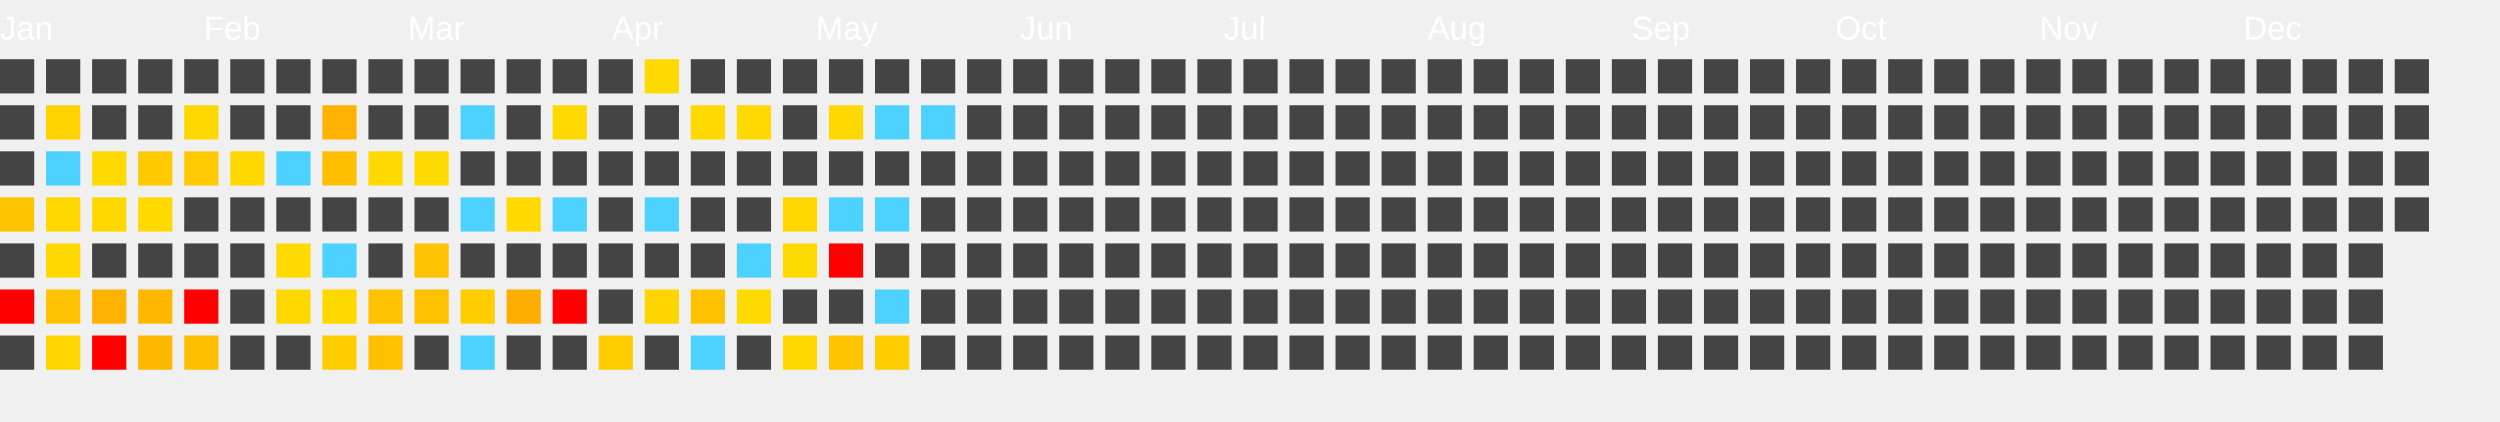
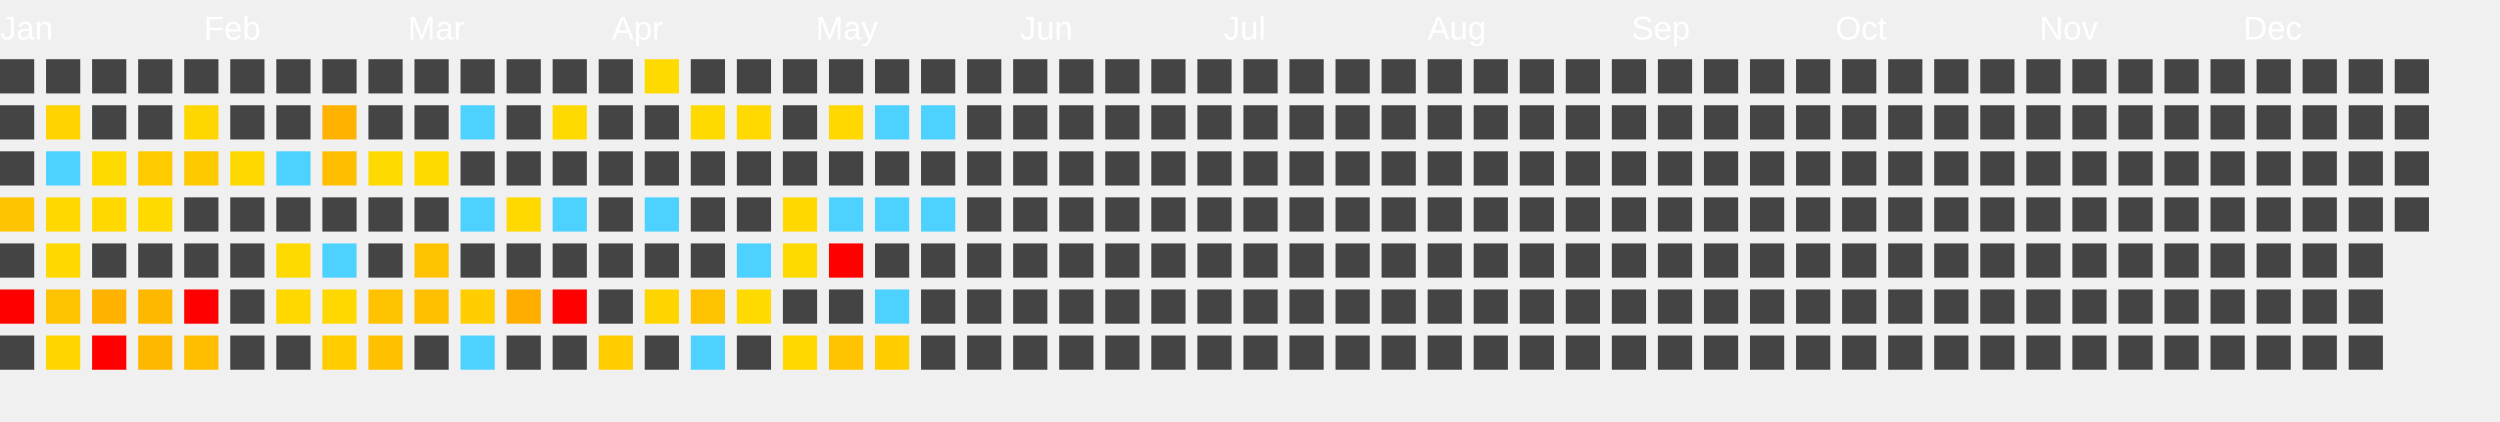
<svg xmlns="http://www.w3.org/2000/svg" baseProfile="full" height="32mm" version="1.1" viewBox="0,0,190,32" width="190mm">
  <defs />
  <rect fill="none" height="32" width="190" x="0" y="0" />
  <text fill="#FFFFFF" style="font-size:2.5px; font-family:Arial" x="0.0" y="3.0">Jan</text>
  <text fill="#FFFFFF" style="font-size:2.5px; font-family:Arial" x="15.5" y="3.0">Feb</text>
  <text fill="#FFFFFF" style="font-size:2.5px; font-family:Arial" x="31.0" y="3.0">Mar</text>
  <text fill="#FFFFFF" style="font-size:2.5px; font-family:Arial" x="46.5" y="3.0">Apr</text>
  <text fill="#FFFFFF" style="font-size:2.5px; font-family:Arial" x="62.0" y="3.0">May</text>
  <text fill="#FFFFFF" style="font-size:2.5px; font-family:Arial" x="77.5" y="3.0">Jun</text>
  <text fill="#FFFFFF" style="font-size:2.5px; font-family:Arial" x="93.0" y="3.0">Jul</text>
  <text fill="#FFFFFF" style="font-size:2.5px; font-family:Arial" x="108.5" y="3.0">Aug</text>
  <text fill="#FFFFFF" style="font-size:2.5px; font-family:Arial" x="124.0" y="3.0">Sep</text>
  <text fill="#FFFFFF" style="font-size:2.5px; font-family:Arial" x="139.5" y="3.0">Oct</text>
  <text fill="#FFFFFF" style="font-size:2.5px; font-family:Arial" x="155.0" y="3.0">Nov</text>
  <text fill="#FFFFFF" style="font-size:2.5px; font-family:Arial" x="170.5" y="3.0">Dec</text>
  <rect fill="#444444" height="2.6" width="2.6" x="0.0" y="4.5" />
  <rect fill="#444444" height="2.6" width="2.6" x="0.0" y="8.0" />
  <rect fill="#444444" height="2.6" width="2.6" x="0.0" y="11.5" />
  <rect fill="#ffc400" height="2.6" width="2.6" x="0.0" y="15.0" />
  <rect fill="#444444" height="2.6" width="2.6" x="0.0" y="18.5" />
  <rect fill="red" height="2.6" width="2.6" x="0.0" y="22.0" />
  <rect fill="#444444" height="2.6" width="2.6" x="0.0" y="25.5" />
  <rect fill="#444444" height="2.6" width="2.6" x="3.5" y="4.5" />
  <rect fill="#ffd200" height="2.6" width="2.6" x="3.5" y="8.0" />
  <rect fill="#4dd2ff" height="2.6" width="2.6" x="3.5" y="11.5" />
  <rect fill="#ffd800" height="2.6" width="2.6" x="3.5" y="15.0" />
  <rect fill="#ffd800" height="2.6" width="2.6" x="3.5" y="18.5" />
  <rect fill="#ffc200" height="2.6" width="2.6" x="3.5" y="22.0" />
  <rect fill="#ffd600" height="2.6" width="2.6" x="3.5" y="25.5" />
  <rect fill="#444444" height="2.6" width="2.6" x="7.0" y="4.5" />
  <rect fill="#444444" height="2.6" width="2.6" x="7.0" y="8.0" />
  <rect fill="#ffda00" height="2.6" width="2.6" x="7.0" y="11.5" />
  <rect fill="#ffd800" height="2.6" width="2.6" x="7.0" y="15.0" />
  <rect fill="#444444" height="2.6" width="2.6" x="7.0" y="18.5" />
  <rect fill="#ffb300" height="2.6" width="2.6" x="7.0" y="22.0" />
  <rect fill="red" height="2.6" width="2.6" x="7.0" y="25.5" />
  <rect fill="#444444" height="2.6" width="2.6" x="10.5" y="4.5" />
  <rect fill="#444444" height="2.6" width="2.6" x="10.5" y="8.0" />
  <rect fill="#ffca00" height="2.6" width="2.6" x="10.5" y="11.5" />
  <rect fill="#ffda00" height="2.6" width="2.6" x="10.5" y="15.0" />
  <rect fill="#444444" height="2.6" width="2.6" x="10.5" y="18.5" />
  <rect fill="#ffb800" height="2.6" width="2.6" x="10.5" y="22.0" />
  <rect fill="#ffb800" height="2.6" width="2.6" x="10.5" y="25.5" />
  <rect fill="#444444" height="2.6" width="2.6" x="14.0" y="4.5" />
  <rect fill="#ffd700" height="2.6" width="2.6" x="14.0" y="8.0" />
  <rect fill="#ffc900" height="2.6" width="2.6" x="14.0" y="11.5" />
  <rect fill="#444444" height="2.6" width="2.6" x="14.0" y="15.0" />
  <rect fill="#444444" height="2.6" width="2.6" x="14.0" y="18.5" />
  <rect fill="red" height="2.6" width="2.6" x="14.0" y="22.0" />
  <rect fill="#ffbe00" height="2.6" width="2.6" x="14.0" y="25.5" />
  <rect fill="#444444" height="2.6" width="2.6" x="17.5" y="4.5" />
  <rect fill="#444444" height="2.6" width="2.6" x="17.5" y="8.0" />
  <rect fill="#ffd800" height="2.6" width="2.6" x="17.5" y="11.5" />
  <rect fill="#444444" height="2.6" width="2.6" x="17.5" y="15.0" />
  <rect fill="#444444" height="2.6" width="2.6" x="17.5" y="18.5" />
  <rect fill="#444444" height="2.6" width="2.6" x="17.5" y="22.0" />
  <rect fill="#444444" height="2.6" width="2.6" x="17.5" y="25.5" />
  <rect fill="#444444" height="2.6" width="2.6" x="21.0" y="4.5" />
  <rect fill="#444444" height="2.6" width="2.6" x="21.0" y="8.0" />
  <rect fill="#4dd2ff" height="2.6" width="2.6" x="21.0" y="11.5" />
  <rect fill="#444444" height="2.6" width="2.6" x="21.0" y="15.0" />
  <rect fill="#ffda00" height="2.6" width="2.6" x="21.0" y="18.5" />
  <rect fill="#ffd800" height="2.6" width="2.6" x="21.0" y="22.0" />
  <rect fill="#444444" height="2.6" width="2.6" x="21.0" y="25.5" />
  <rect fill="#444444" height="2.6" width="2.6" x="24.5" y="4.5" />
  <rect fill="#ffb300" height="2.6" width="2.6" x="24.5" y="8.0" />
  <rect fill="#ffbe00" height="2.6" width="2.6" x="24.5" y="11.5" />
  <rect fill="#444444" height="2.6" width="2.6" x="24.5" y="15.0" />
  <rect fill="#4dd2ff" height="2.6" width="2.6" x="24.5" y="18.5" />
  <rect fill="#ffd800" height="2.6" width="2.6" x="24.5" y="22.0" />
  <rect fill="#ffcd00" height="2.6" width="2.6" x="24.5" y="25.5" />
  <rect fill="#444444" height="2.6" width="2.6" x="28.0" y="4.5" />
  <rect fill="#444444" height="2.6" width="2.6" x="28.0" y="8.0" />
  <rect fill="#ffda00" height="2.6" width="2.6" x="28.0" y="11.5" />
  <rect fill="#444444" height="2.6" width="2.6" x="28.0" y="15.0" />
  <rect fill="#444444" height="2.6" width="2.6" x="28.0" y="18.5" />
  <rect fill="#ffc200" height="2.6" width="2.6" x="28.0" y="22.0" />
  <rect fill="#ffc000" height="2.6" width="2.6" x="28.0" y="25.5" />
  <rect fill="#444444" height="2.6" width="2.6" x="31.5" y="4.5" />
  <rect fill="#444444" height="2.6" width="2.6" x="31.5" y="8.0" />
  <rect fill="#ffda00" height="2.6" width="2.6" x="31.5" y="11.5" />
  <rect fill="#444444" height="2.6" width="2.6" x="31.5" y="15.0" />
  <rect fill="#ffc200" height="2.6" width="2.6" x="31.5" y="18.5" />
  <rect fill="#ffc000" height="2.6" width="2.6" x="31.5" y="22.0" />
  <rect fill="#444444" height="2.6" width="2.6" x="31.5" y="25.5" />
  <rect fill="#444444" height="2.6" width="2.6" x="35.0" y="4.5" />
  <rect fill="#4dd2ff" height="2.6" width="2.6" x="35.0" y="8.0" />
  <rect fill="#444444" height="2.6" width="2.6" x="35.0" y="11.5" />
  <rect fill="#4dd2ff" height="2.6" width="2.6" x="35.0" y="15.0" />
  <rect fill="#444444" height="2.6" width="2.6" x="35.0" y="18.5" />
  <rect fill="#ffcd00" height="2.6" width="2.6" x="35.0" y="22.0" />
  <rect fill="#4dd2ff" height="2.6" width="2.6" x="35.0" y="25.5" />
  <rect fill="#444444" height="2.6" width="2.6" x="38.5" y="4.5" />
  <rect fill="#444444" height="2.6" width="2.6" x="38.5" y="8.0" />
  <rect fill="#444444" height="2.6" width="2.6" x="38.5" y="11.5" />
  <rect fill="#ffd900" height="2.6" width="2.6" x="38.5" y="15.0" />
  <rect fill="#444444" height="2.6" width="2.6" x="38.5" y="18.5" />
  <rect fill="#ffae00" height="2.6" width="2.6" x="38.5" y="22.0" />
  <rect fill="#444444" height="2.6" width="2.6" x="38.5" y="25.5" />
  <rect fill="#444444" height="2.6" width="2.6" x="42.0" y="4.5" />
  <rect fill="#ffda00" height="2.6" width="2.6" x="42.0" y="8.0" />
  <rect fill="#444444" height="2.6" width="2.6" x="42.0" y="11.5" />
  <rect fill="#4dd2ff" height="2.6" width="2.6" x="42.0" y="15.0" />
  <rect fill="#444444" height="2.6" width="2.6" x="42.0" y="18.5" />
  <rect fill="red" height="2.6" width="2.6" x="42.0" y="22.0" />
  <rect fill="#444444" height="2.6" width="2.6" x="42.0" y="25.5" />
  <rect fill="#444444" height="2.6" width="2.6" x="45.5" y="4.5" />
  <rect fill="#444444" height="2.6" width="2.6" x="45.5" y="8.0" />
  <rect fill="#444444" height="2.6" width="2.6" x="45.5" y="11.5" />
  <rect fill="#444444" height="2.6" width="2.6" x="45.5" y="15.0" />
  <rect fill="#444444" height="2.6" width="2.6" x="45.5" y="18.5" />
  <rect fill="#444444" height="2.6" width="2.6" x="45.5" y="22.0" />
  <rect fill="#ffcd00" height="2.6" width="2.6" x="45.5" y="25.5" />
  <rect fill="#ffda00" height="2.6" width="2.6" x="49.0" y="4.5" />
  <rect fill="#444444" height="2.6" width="2.6" x="49.0" y="8.0" />
  <rect fill="#444444" height="2.6" width="2.6" x="49.0" y="11.5" />
  <rect fill="#4dd2ff" height="2.6" width="2.6" x="49.0" y="15.0" />
  <rect fill="#444444" height="2.6" width="2.6" x="49.0" y="18.5" />
  <rect fill="#ffd500" height="2.6" width="2.6" x="49.0" y="22.0" />
  <rect fill="#444444" height="2.6" width="2.6" x="49.0" y="25.5" />
  <rect fill="#444444" height="2.6" width="2.6" x="52.5" y="4.5" />
  <rect fill="#ffda00" height="2.6" width="2.6" x="52.5" y="8.0" />
  <rect fill="#444444" height="2.6" width="2.6" x="52.5" y="11.5" />
  <rect fill="#444444" height="2.6" width="2.6" x="52.5" y="15.0" />
  <rect fill="#444444" height="2.6" width="2.6" x="52.5" y="18.5" />
  <rect fill="#ffc200" height="2.6" width="2.6" x="52.5" y="22.0" />
  <rect fill="#4dd2ff" height="2.6" width="2.6" x="52.5" y="25.5" />
  <rect fill="#444444" height="2.6" width="2.6" x="56.0" y="4.5" />
  <rect fill="#ffd900" height="2.6" width="2.6" x="56.0" y="8.0" />
  <rect fill="#444444" height="2.6" width="2.6" x="56.0" y="11.5" />
  <rect fill="#444444" height="2.6" width="2.6" x="56.0" y="15.0" />
  <rect fill="#4dd2ff" height="2.6" width="2.6" x="56.0" y="18.5" />
  <rect fill="#ffda00" height="2.6" width="2.6" x="56.0" y="22.0" />
  <rect fill="#444444" height="2.6" width="2.6" x="56.0" y="25.5" />
  <rect fill="#444444" height="2.6" width="2.6" x="59.5" y="4.5" />
  <rect fill="#444444" height="2.6" width="2.6" x="59.5" y="8.0" />
  <rect fill="#444444" height="2.6" width="2.6" x="59.5" y="11.5" />
  <rect fill="#ffd800" height="2.6" width="2.6" x="59.5" y="15.0" />
  <rect fill="#ffda00" height="2.6" width="2.6" x="59.5" y="18.5" />
  <rect fill="#444444" height="2.6" width="2.6" x="59.5" y="22.0" />
  <rect fill="#ffd800" height="2.6" width="2.6" x="59.5" y="25.5" />
  <rect fill="#444444" height="2.6" width="2.6" x="63.0" y="4.5" />
  <rect fill="#ffd800" height="2.6" width="2.6" x="63.0" y="8.0" />
  <rect fill="#444444" height="2.6" width="2.6" x="63.0" y="11.5" />
  <rect fill="#4dd2ff" height="2.6" width="2.6" x="63.0" y="15.0" />
  <rect fill="red" height="2.6" width="2.6" x="63.0" y="18.5" />
  <rect fill="#444444" height="2.6" width="2.6" x="63.0" y="22.0" />
  <rect fill="#ffc300" height="2.6" width="2.6" x="63.0" y="25.5" />
  <rect fill="#444444" height="2.6" width="2.6" x="66.5" y="4.5" />
  <rect fill="#4dd2ff" height="2.6" width="2.6" x="66.5" y="8.0" />
  <rect fill="#444444" height="2.6" width="2.6" x="66.5" y="11.5" />
  <rect fill="#4dd2ff" height="2.6" width="2.6" x="66.5" y="15.0" />
  <rect fill="#444444" height="2.6" width="2.6" x="66.5" y="18.5" />
  <rect fill="#4dd2ff" height="2.6" width="2.6" x="66.5" y="22.0" />
  <rect fill="#ffcd00" height="2.6" width="2.6" x="66.5" y="25.5" />
  <rect fill="#444444" height="2.6" width="2.6" x="70.0" y="4.5" />
  <rect fill="#4dd2ff" height="2.6" width="2.6" x="70.0" y="8.0" />
  <rect fill="#444444" height="2.6" width="2.6" x="70.0" y="11.5" />
-   <rect fill="#444444" height="2.6" width="2.6" x="70.0" y="15.0" />
+   <rect fill="#4dd2ff" height="2.6" width="2.6" x="70.0" y="15.0" />
  <rect fill="#444444" height="2.6" width="2.6" x="70.0" y="18.5" />
  <rect fill="#444444" height="2.6" width="2.6" x="70.0" y="22.0" />
  <rect fill="#444444" height="2.6" width="2.6" x="70.0" y="25.5" />
  <rect fill="#444444" height="2.6" width="2.6" x="73.5" y="4.5" />
  <rect fill="#444444" height="2.6" width="2.6" x="73.5" y="8.0" />
  <rect fill="#444444" height="2.6" width="2.6" x="73.5" y="11.5" />
  <rect fill="#444444" height="2.6" width="2.6" x="73.5" y="15.0" />
  <rect fill="#444444" height="2.6" width="2.6" x="73.5" y="18.5" />
  <rect fill="#444444" height="2.6" width="2.6" x="73.5" y="22.0" />
  <rect fill="#444444" height="2.6" width="2.6" x="73.5" y="25.5" />
  <rect fill="#444444" height="2.6" width="2.6" x="77.0" y="4.5" />
  <rect fill="#444444" height="2.6" width="2.6" x="77.0" y="8.0" />
  <rect fill="#444444" height="2.6" width="2.6" x="77.0" y="11.5" />
  <rect fill="#444444" height="2.6" width="2.6" x="77.0" y="15.0" />
  <rect fill="#444444" height="2.6" width="2.6" x="77.0" y="18.5" />
  <rect fill="#444444" height="2.6" width="2.6" x="77.0" y="22.0" />
  <rect fill="#444444" height="2.6" width="2.6" x="77.0" y="25.5" />
  <rect fill="#444444" height="2.6" width="2.6" x="80.5" y="4.5" />
  <rect fill="#444444" height="2.6" width="2.6" x="80.5" y="8.0" />
  <rect fill="#444444" height="2.6" width="2.6" x="80.5" y="11.5" />
  <rect fill="#444444" height="2.6" width="2.6" x="80.5" y="15.0" />
  <rect fill="#444444" height="2.6" width="2.6" x="80.5" y="18.5" />
  <rect fill="#444444" height="2.6" width="2.6" x="80.5" y="22.0" />
  <rect fill="#444444" height="2.6" width="2.6" x="80.5" y="25.5" />
  <rect fill="#444444" height="2.6" width="2.6" x="84.0" y="4.5" />
  <rect fill="#444444" height="2.6" width="2.6" x="84.0" y="8.0" />
  <rect fill="#444444" height="2.6" width="2.6" x="84.0" y="11.5" />
  <rect fill="#444444" height="2.6" width="2.6" x="84.0" y="15.0" />
  <rect fill="#444444" height="2.6" width="2.6" x="84.0" y="18.5" />
  <rect fill="#444444" height="2.6" width="2.6" x="84.0" y="22.0" />
  <rect fill="#444444" height="2.6" width="2.6" x="84.0" y="25.5" />
  <rect fill="#444444" height="2.6" width="2.6" x="87.5" y="4.5" />
  <rect fill="#444444" height="2.6" width="2.6" x="87.5" y="8.0" />
  <rect fill="#444444" height="2.6" width="2.6" x="87.5" y="11.5" />
  <rect fill="#444444" height="2.6" width="2.6" x="87.5" y="15.0" />
  <rect fill="#444444" height="2.6" width="2.6" x="87.5" y="18.5" />
  <rect fill="#444444" height="2.6" width="2.6" x="87.5" y="22.0" />
  <rect fill="#444444" height="2.6" width="2.6" x="87.5" y="25.5" />
  <rect fill="#444444" height="2.6" width="2.6" x="91.0" y="4.5" />
  <rect fill="#444444" height="2.6" width="2.6" x="91.0" y="8.0" />
  <rect fill="#444444" height="2.6" width="2.6" x="91.0" y="11.5" />
  <rect fill="#444444" height="2.6" width="2.6" x="91.0" y="15.0" />
  <rect fill="#444444" height="2.6" width="2.6" x="91.0" y="18.5" />
  <rect fill="#444444" height="2.6" width="2.6" x="91.0" y="22.0" />
  <rect fill="#444444" height="2.6" width="2.6" x="91.0" y="25.5" />
  <rect fill="#444444" height="2.6" width="2.6" x="94.5" y="4.5" />
  <rect fill="#444444" height="2.6" width="2.6" x="94.5" y="8.0" />
  <rect fill="#444444" height="2.6" width="2.6" x="94.5" y="11.5" />
  <rect fill="#444444" height="2.6" width="2.6" x="94.5" y="15.0" />
  <rect fill="#444444" height="2.6" width="2.6" x="94.5" y="18.5" />
  <rect fill="#444444" height="2.6" width="2.6" x="94.5" y="22.0" />
  <rect fill="#444444" height="2.6" width="2.6" x="94.5" y="25.5" />
  <rect fill="#444444" height="2.6" width="2.6" x="98.0" y="4.5" />
  <rect fill="#444444" height="2.6" width="2.6" x="98.0" y="8.0" />
  <rect fill="#444444" height="2.6" width="2.6" x="98.0" y="11.5" />
  <rect fill="#444444" height="2.6" width="2.6" x="98.0" y="15.0" />
  <rect fill="#444444" height="2.6" width="2.6" x="98.0" y="18.5" />
  <rect fill="#444444" height="2.6" width="2.6" x="98.0" y="22.0" />
  <rect fill="#444444" height="2.6" width="2.6" x="98.0" y="25.5" />
  <rect fill="#444444" height="2.6" width="2.6" x="101.5" y="4.5" />
  <rect fill="#444444" height="2.6" width="2.6" x="101.5" y="8.0" />
  <rect fill="#444444" height="2.6" width="2.6" x="101.5" y="11.5" />
  <rect fill="#444444" height="2.6" width="2.6" x="101.5" y="15.0" />
  <rect fill="#444444" height="2.6" width="2.6" x="101.5" y="18.5" />
  <rect fill="#444444" height="2.6" width="2.6" x="101.5" y="22.0" />
  <rect fill="#444444" height="2.6" width="2.6" x="101.5" y="25.5" />
  <rect fill="#444444" height="2.6" width="2.6" x="105.0" y="4.5" />
  <rect fill="#444444" height="2.6" width="2.6" x="105.0" y="8.0" />
  <rect fill="#444444" height="2.6" width="2.6" x="105.0" y="11.5" />
  <rect fill="#444444" height="2.6" width="2.6" x="105.0" y="15.0" />
  <rect fill="#444444" height="2.6" width="2.6" x="105.0" y="18.5" />
  <rect fill="#444444" height="2.6" width="2.6" x="105.0" y="22.0" />
  <rect fill="#444444" height="2.6" width="2.6" x="105.0" y="25.5" />
  <rect fill="#444444" height="2.6" width="2.6" x="108.5" y="4.5" />
  <rect fill="#444444" height="2.6" width="2.6" x="108.5" y="8.0" />
  <rect fill="#444444" height="2.6" width="2.6" x="108.5" y="11.5" />
  <rect fill="#444444" height="2.6" width="2.6" x="108.5" y="15.0" />
  <rect fill="#444444" height="2.6" width="2.6" x="108.5" y="18.5" />
  <rect fill="#444444" height="2.6" width="2.6" x="108.5" y="22.0" />
  <rect fill="#444444" height="2.6" width="2.6" x="108.5" y="25.5" />
  <rect fill="#444444" height="2.6" width="2.6" x="112.0" y="4.5" />
  <rect fill="#444444" height="2.6" width="2.6" x="112.0" y="8.0" />
  <rect fill="#444444" height="2.6" width="2.6" x="112.0" y="11.5" />
  <rect fill="#444444" height="2.6" width="2.6" x="112.0" y="15.0" />
  <rect fill="#444444" height="2.6" width="2.6" x="112.0" y="18.5" />
  <rect fill="#444444" height="2.6" width="2.6" x="112.0" y="22.0" />
  <rect fill="#444444" height="2.6" width="2.6" x="112.0" y="25.5" />
  <rect fill="#444444" height="2.6" width="2.6" x="115.5" y="4.5" />
  <rect fill="#444444" height="2.6" width="2.6" x="115.5" y="8.0" />
  <rect fill="#444444" height="2.6" width="2.6" x="115.5" y="11.5" />
  <rect fill="#444444" height="2.6" width="2.6" x="115.5" y="15.0" />
  <rect fill="#444444" height="2.6" width="2.6" x="115.5" y="18.5" />
  <rect fill="#444444" height="2.6" width="2.6" x="115.5" y="22.0" />
  <rect fill="#444444" height="2.6" width="2.6" x="115.5" y="25.5" />
  <rect fill="#444444" height="2.6" width="2.6" x="119.0" y="4.5" />
  <rect fill="#444444" height="2.6" width="2.6" x="119.0" y="8.0" />
  <rect fill="#444444" height="2.6" width="2.6" x="119.0" y="11.5" />
  <rect fill="#444444" height="2.6" width="2.6" x="119.0" y="15.0" />
  <rect fill="#444444" height="2.6" width="2.6" x="119.0" y="18.5" />
  <rect fill="#444444" height="2.6" width="2.6" x="119.0" y="22.0" />
  <rect fill="#444444" height="2.6" width="2.6" x="119.0" y="25.5" />
  <rect fill="#444444" height="2.6" width="2.6" x="122.5" y="4.5" />
  <rect fill="#444444" height="2.6" width="2.6" x="122.5" y="8.0" />
  <rect fill="#444444" height="2.6" width="2.6" x="122.5" y="11.5" />
  <rect fill="#444444" height="2.6" width="2.6" x="122.5" y="15.0" />
  <rect fill="#444444" height="2.6" width="2.6" x="122.5" y="18.5" />
  <rect fill="#444444" height="2.6" width="2.6" x="122.5" y="22.0" />
  <rect fill="#444444" height="2.6" width="2.6" x="122.5" y="25.5" />
  <rect fill="#444444" height="2.6" width="2.6" x="126.0" y="4.5" />
  <rect fill="#444444" height="2.6" width="2.6" x="126.0" y="8.0" />
  <rect fill="#444444" height="2.6" width="2.6" x="126.0" y="11.5" />
  <rect fill="#444444" height="2.6" width="2.6" x="126.0" y="15.0" />
  <rect fill="#444444" height="2.6" width="2.6" x="126.0" y="18.5" />
  <rect fill="#444444" height="2.6" width="2.6" x="126.0" y="22.0" />
  <rect fill="#444444" height="2.6" width="2.6" x="126.0" y="25.5" />
  <rect fill="#444444" height="2.6" width="2.6" x="129.5" y="4.5" />
  <rect fill="#444444" height="2.6" width="2.6" x="129.5" y="8.0" />
  <rect fill="#444444" height="2.6" width="2.6" x="129.5" y="11.5" />
  <rect fill="#444444" height="2.6" width="2.6" x="129.5" y="15.0" />
  <rect fill="#444444" height="2.6" width="2.6" x="129.5" y="18.5" />
  <rect fill="#444444" height="2.6" width="2.6" x="129.5" y="22.0" />
  <rect fill="#444444" height="2.6" width="2.6" x="129.5" y="25.5" />
  <rect fill="#444444" height="2.6" width="2.6" x="133.0" y="4.5" />
  <rect fill="#444444" height="2.6" width="2.6" x="133.0" y="8.0" />
  <rect fill="#444444" height="2.6" width="2.6" x="133.0" y="11.5" />
  <rect fill="#444444" height="2.6" width="2.6" x="133.0" y="15.0" />
  <rect fill="#444444" height="2.6" width="2.6" x="133.0" y="18.5" />
  <rect fill="#444444" height="2.6" width="2.6" x="133.0" y="22.0" />
  <rect fill="#444444" height="2.6" width="2.6" x="133.0" y="25.5" />
  <rect fill="#444444" height="2.6" width="2.6" x="136.5" y="4.5" />
  <rect fill="#444444" height="2.6" width="2.6" x="136.5" y="8.0" />
  <rect fill="#444444" height="2.6" width="2.6" x="136.5" y="11.5" />
  <rect fill="#444444" height="2.6" width="2.6" x="136.5" y="15.0" />
  <rect fill="#444444" height="2.6" width="2.6" x="136.5" y="18.5" />
  <rect fill="#444444" height="2.6" width="2.6" x="136.5" y="22.0" />
  <rect fill="#444444" height="2.6" width="2.6" x="136.5" y="25.5" />
  <rect fill="#444444" height="2.6" width="2.6" x="140.0" y="4.5" />
  <rect fill="#444444" height="2.6" width="2.6" x="140.0" y="8.0" />
  <rect fill="#444444" height="2.6" width="2.6" x="140.0" y="11.5" />
  <rect fill="#444444" height="2.6" width="2.6" x="140.0" y="15.0" />
  <rect fill="#444444" height="2.6" width="2.6" x="140.0" y="18.5" />
  <rect fill="#444444" height="2.6" width="2.6" x="140.0" y="22.0" />
  <rect fill="#444444" height="2.6" width="2.6" x="140.0" y="25.5" />
  <rect fill="#444444" height="2.6" width="2.6" x="143.5" y="4.5" />
  <rect fill="#444444" height="2.6" width="2.6" x="143.5" y="8.0" />
  <rect fill="#444444" height="2.6" width="2.6" x="143.5" y="11.5" />
  <rect fill="#444444" height="2.6" width="2.6" x="143.5" y="15.0" />
  <rect fill="#444444" height="2.6" width="2.6" x="143.5" y="18.5" />
  <rect fill="#444444" height="2.6" width="2.6" x="143.5" y="22.0" />
  <rect fill="#444444" height="2.6" width="2.6" x="143.5" y="25.5" />
  <rect fill="#444444" height="2.6" width="2.6" x="147.0" y="4.5" />
  <rect fill="#444444" height="2.6" width="2.6" x="147.0" y="8.0" />
  <rect fill="#444444" height="2.6" width="2.6" x="147.0" y="11.5" />
  <rect fill="#444444" height="2.6" width="2.6" x="147.0" y="15.0" />
  <rect fill="#444444" height="2.6" width="2.6" x="147.0" y="18.5" />
  <rect fill="#444444" height="2.6" width="2.6" x="147.0" y="22.0" />
  <rect fill="#444444" height="2.6" width="2.6" x="147.0" y="25.5" />
  <rect fill="#444444" height="2.6" width="2.6" x="150.5" y="4.5" />
  <rect fill="#444444" height="2.6" width="2.6" x="150.5" y="8.0" />
  <rect fill="#444444" height="2.6" width="2.6" x="150.5" y="11.5" />
  <rect fill="#444444" height="2.6" width="2.6" x="150.5" y="15.0" />
  <rect fill="#444444" height="2.6" width="2.6" x="150.5" y="18.5" />
  <rect fill="#444444" height="2.6" width="2.6" x="150.5" y="22.0" />
  <rect fill="#444444" height="2.6" width="2.6" x="150.5" y="25.5" />
  <rect fill="#444444" height="2.6" width="2.6" x="154.0" y="4.5" />
  <rect fill="#444444" height="2.6" width="2.6" x="154.0" y="8.0" />
  <rect fill="#444444" height="2.6" width="2.6" x="154.0" y="11.5" />
  <rect fill="#444444" height="2.6" width="2.6" x="154.0" y="15.0" />
  <rect fill="#444444" height="2.6" width="2.6" x="154.0" y="18.5" />
  <rect fill="#444444" height="2.6" width="2.6" x="154.0" y="22.0" />
  <rect fill="#444444" height="2.6" width="2.6" x="154.0" y="25.5" />
  <rect fill="#444444" height="2.6" width="2.6" x="157.5" y="4.5" />
  <rect fill="#444444" height="2.6" width="2.6" x="157.5" y="8.0" />
  <rect fill="#444444" height="2.6" width="2.6" x="157.5" y="11.5" />
  <rect fill="#444444" height="2.6" width="2.6" x="157.5" y="15.0" />
  <rect fill="#444444" height="2.6" width="2.6" x="157.5" y="18.5" />
  <rect fill="#444444" height="2.6" width="2.6" x="157.5" y="22.0" />
  <rect fill="#444444" height="2.6" width="2.6" x="157.5" y="25.5" />
  <rect fill="#444444" height="2.6" width="2.6" x="161.0" y="4.5" />
  <rect fill="#444444" height="2.6" width="2.6" x="161.0" y="8.0" />
  <rect fill="#444444" height="2.6" width="2.6" x="161.0" y="11.5" />
  <rect fill="#444444" height="2.6" width="2.6" x="161.0" y="15.0" />
  <rect fill="#444444" height="2.6" width="2.6" x="161.0" y="18.5" />
  <rect fill="#444444" height="2.6" width="2.6" x="161.0" y="22.0" />
  <rect fill="#444444" height="2.6" width="2.6" x="161.0" y="25.5" />
  <rect fill="#444444" height="2.6" width="2.6" x="164.5" y="4.5" />
  <rect fill="#444444" height="2.6" width="2.6" x="164.5" y="8.0" />
  <rect fill="#444444" height="2.6" width="2.6" x="164.5" y="11.5" />
  <rect fill="#444444" height="2.6" width="2.6" x="164.5" y="15.0" />
  <rect fill="#444444" height="2.6" width="2.6" x="164.5" y="18.5" />
  <rect fill="#444444" height="2.6" width="2.6" x="164.5" y="22.0" />
  <rect fill="#444444" height="2.6" width="2.6" x="164.5" y="25.5" />
  <rect fill="#444444" height="2.6" width="2.6" x="168.0" y="4.5" />
  <rect fill="#444444" height="2.6" width="2.6" x="168.0" y="8.0" />
  <rect fill="#444444" height="2.6" width="2.6" x="168.0" y="11.5" />
  <rect fill="#444444" height="2.6" width="2.6" x="168.0" y="15.0" />
  <rect fill="#444444" height="2.6" width="2.6" x="168.0" y="18.5" />
  <rect fill="#444444" height="2.6" width="2.6" x="168.0" y="22.0" />
  <rect fill="#444444" height="2.6" width="2.6" x="168.0" y="25.5" />
  <rect fill="#444444" height="2.6" width="2.6" x="171.5" y="4.5" />
  <rect fill="#444444" height="2.6" width="2.6" x="171.5" y="8.0" />
  <rect fill="#444444" height="2.6" width="2.6" x="171.5" y="11.5" />
  <rect fill="#444444" height="2.6" width="2.6" x="171.5" y="15.0" />
  <rect fill="#444444" height="2.6" width="2.6" x="171.5" y="18.5" />
  <rect fill="#444444" height="2.6" width="2.6" x="171.5" y="22.0" />
  <rect fill="#444444" height="2.6" width="2.6" x="171.5" y="25.5" />
  <rect fill="#444444" height="2.6" width="2.6" x="175.0" y="4.5" />
  <rect fill="#444444" height="2.6" width="2.6" x="175.0" y="8.0" />
  <rect fill="#444444" height="2.6" width="2.6" x="175.0" y="11.5" />
  <rect fill="#444444" height="2.6" width="2.6" x="175.0" y="15.0" />
  <rect fill="#444444" height="2.6" width="2.6" x="175.0" y="18.5" />
  <rect fill="#444444" height="2.6" width="2.6" x="175.0" y="22.0" />
  <rect fill="#444444" height="2.6" width="2.6" x="175.0" y="25.5" />
  <rect fill="#444444" height="2.6" width="2.6" x="178.5" y="4.5" />
  <rect fill="#444444" height="2.6" width="2.6" x="178.5" y="8.0" />
  <rect fill="#444444" height="2.6" width="2.6" x="178.5" y="11.5" />
  <rect fill="#444444" height="2.6" width="2.6" x="178.5" y="15.0" />
  <rect fill="#444444" height="2.6" width="2.6" x="178.5" y="18.5" />
  <rect fill="#444444" height="2.6" width="2.6" x="178.5" y="22.0" />
  <rect fill="#444444" height="2.6" width="2.6" x="178.5" y="25.5" />
  <rect fill="#444444" height="2.6" width="2.6" x="182.0" y="4.5" />
  <rect fill="#444444" height="2.6" width="2.6" x="182.0" y="8.0" />
  <rect fill="#444444" height="2.6" width="2.6" x="182.0" y="11.5" />
  <rect fill="#444444" height="2.6" width="2.6" x="182.0" y="15.0" />
</svg>
